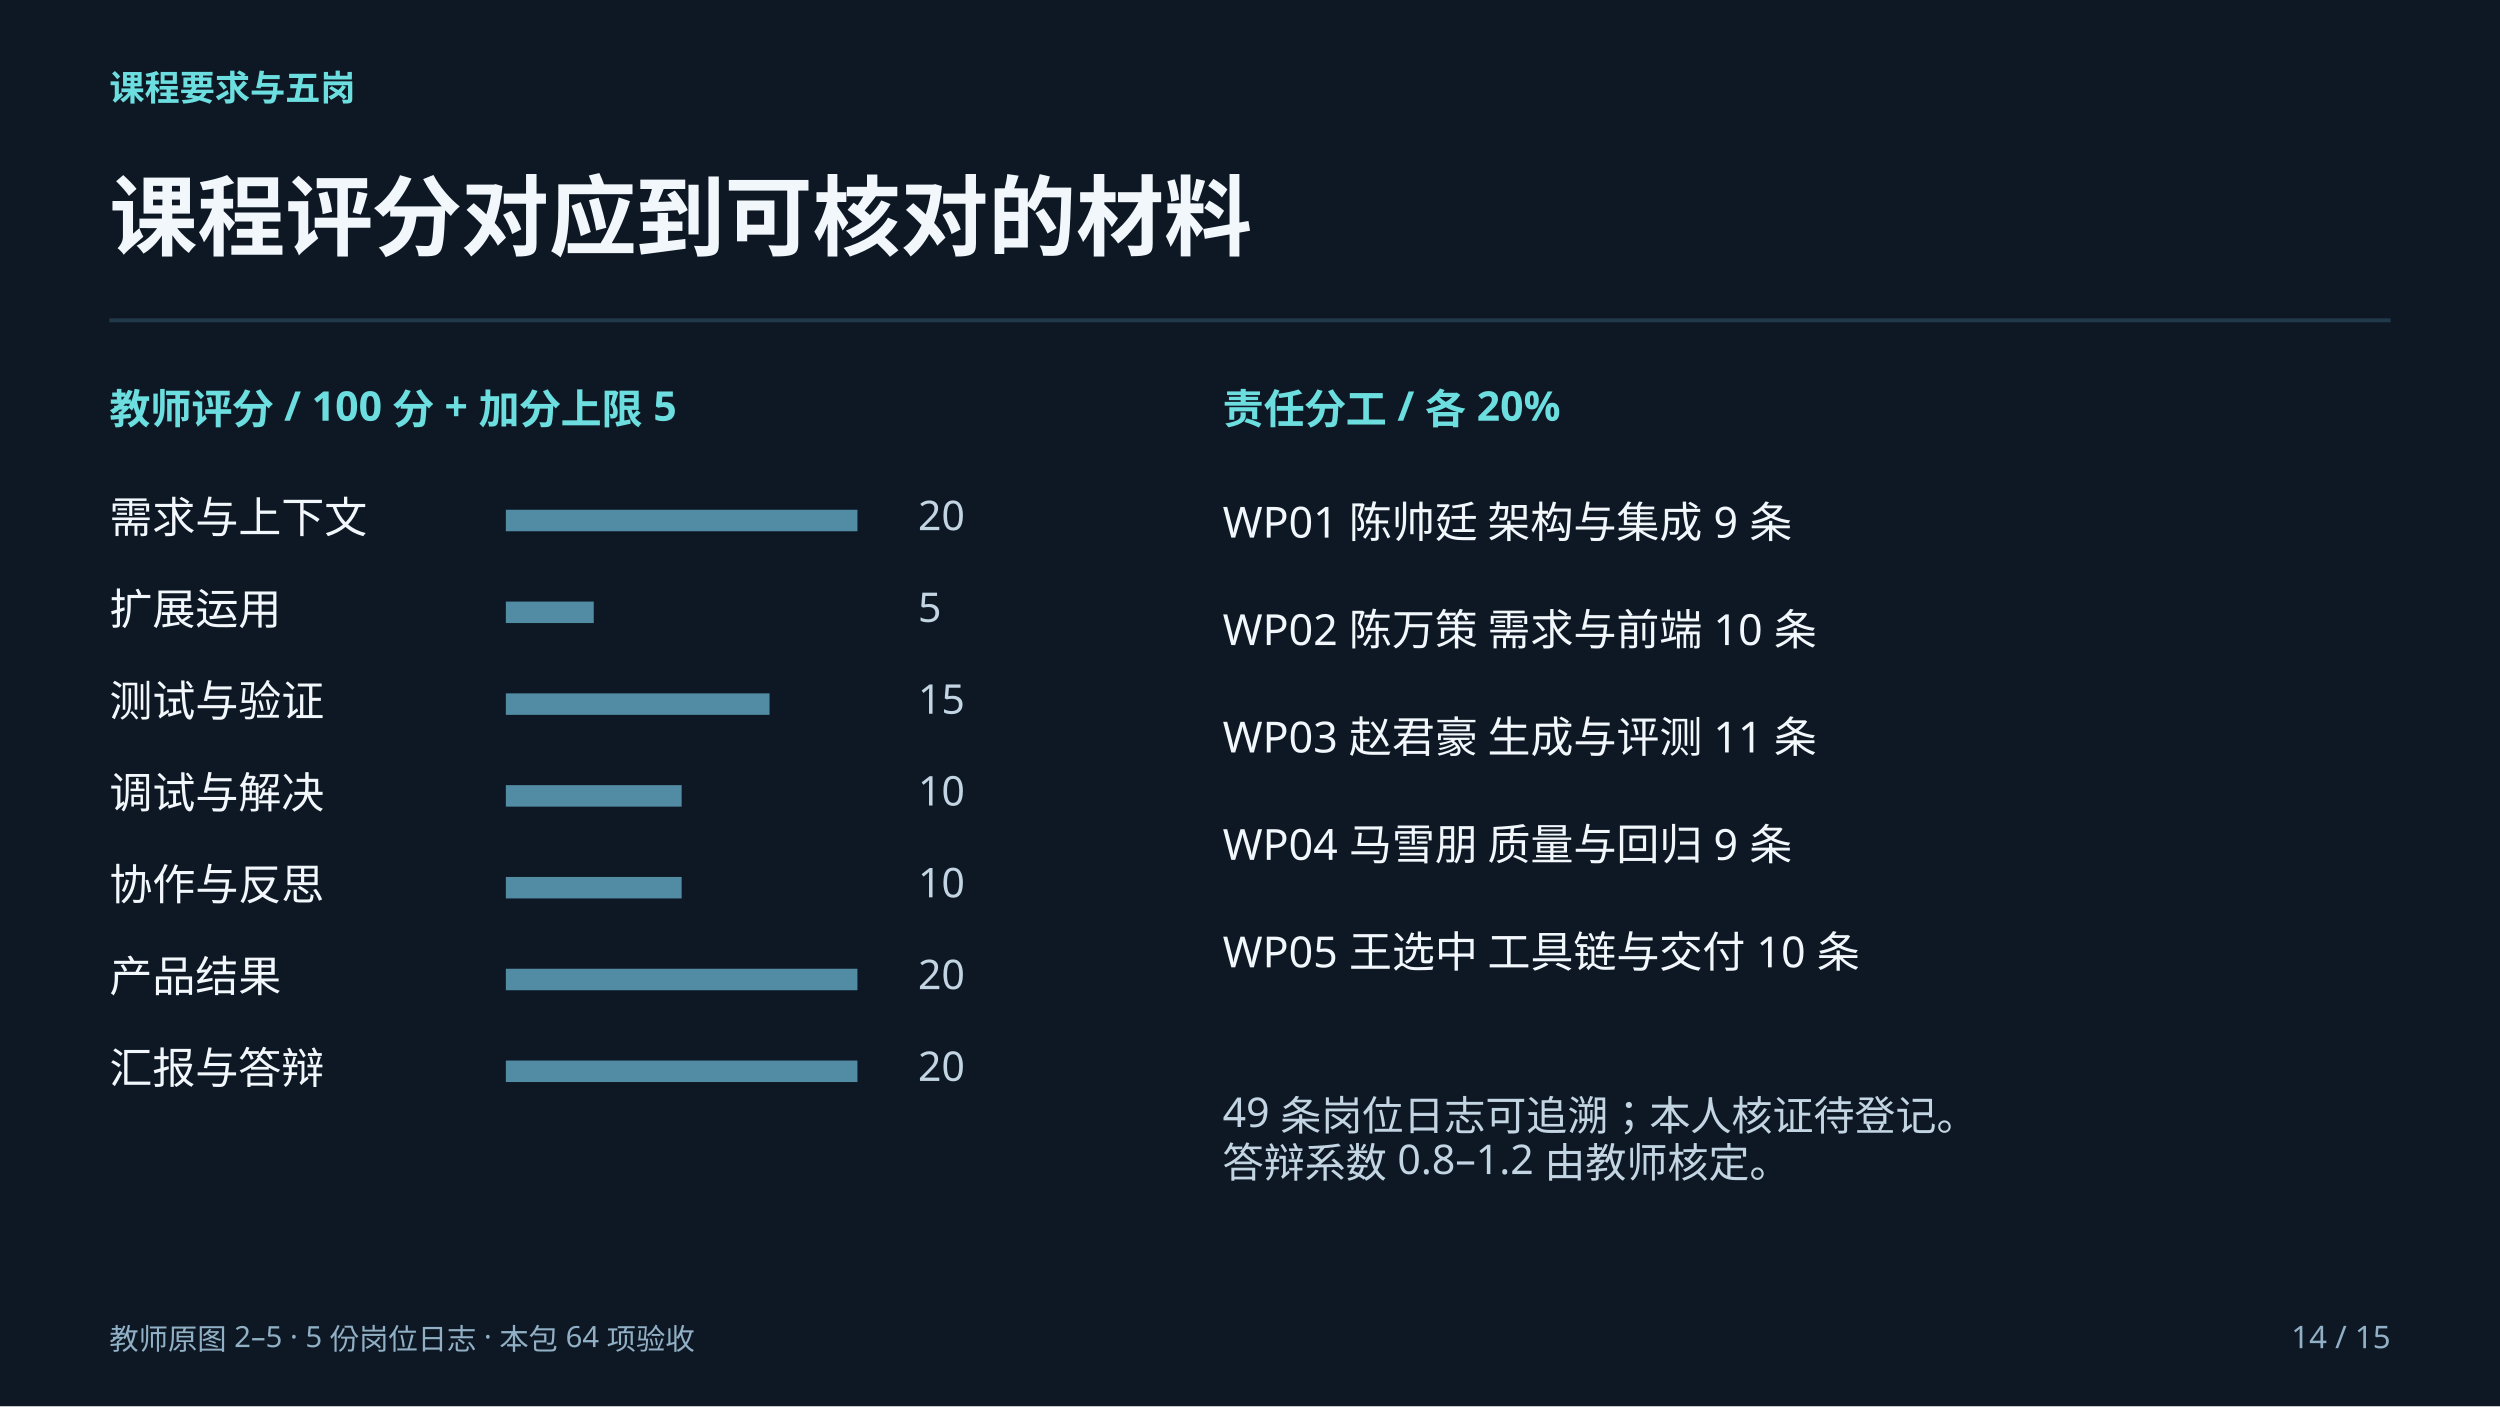
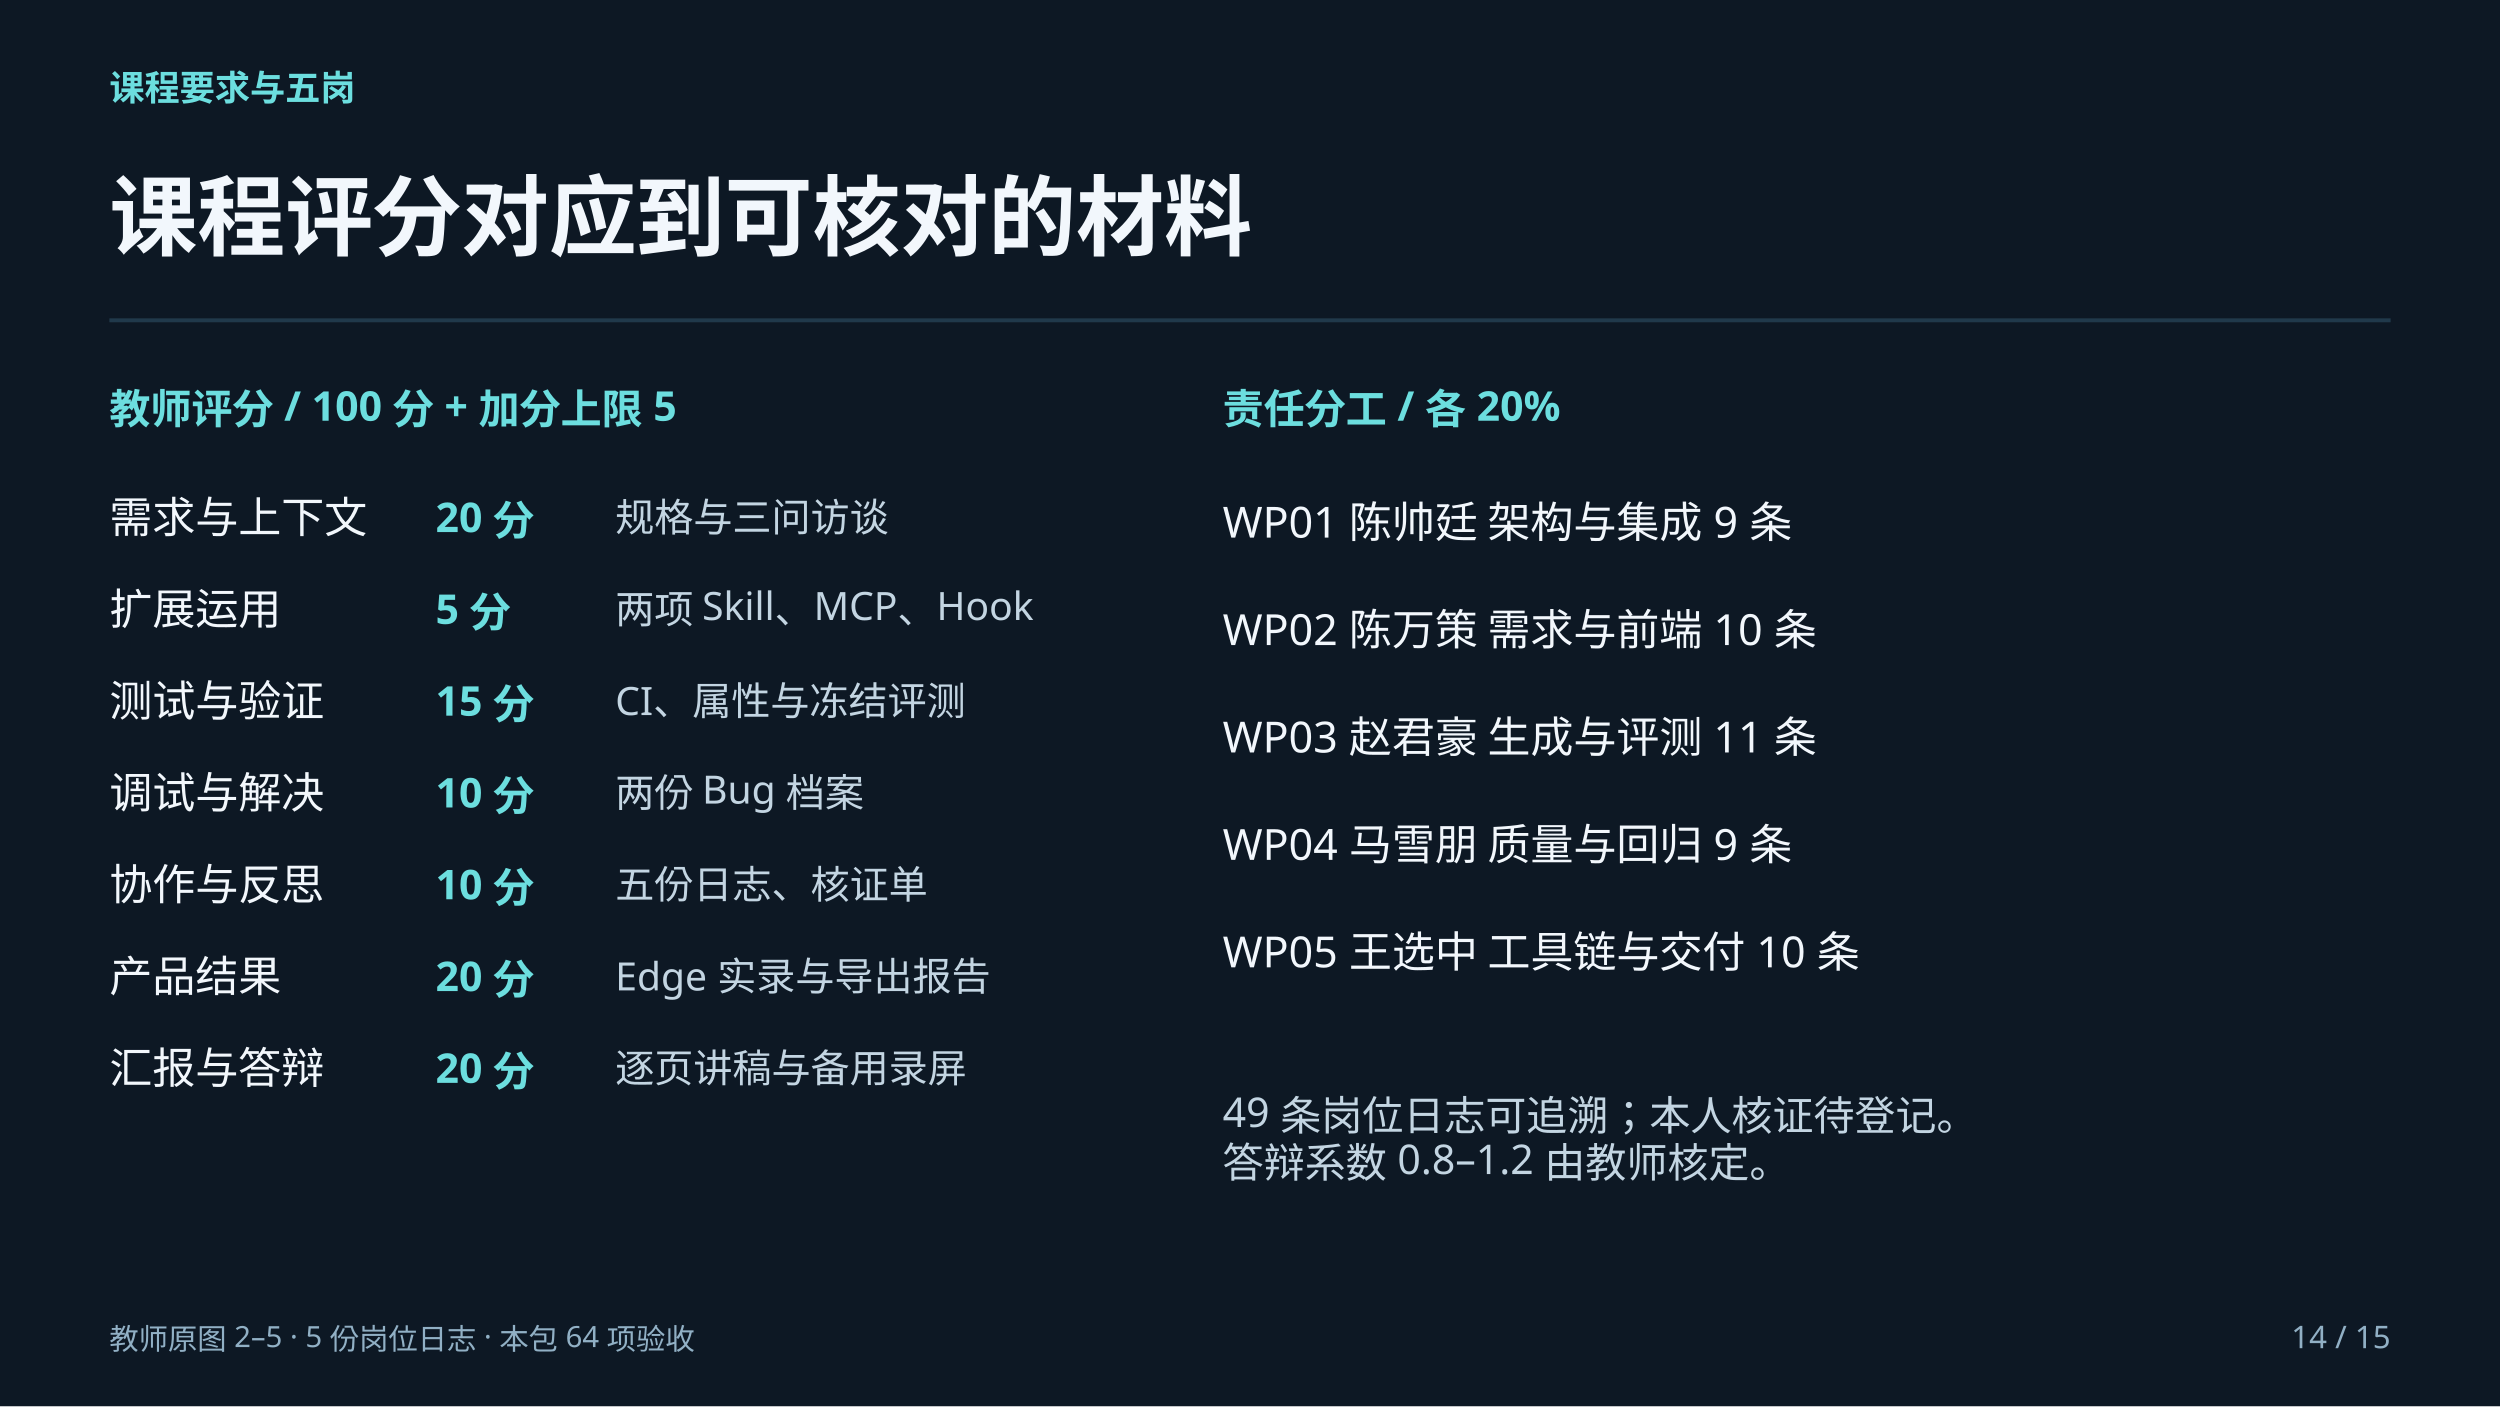
<svg xmlns="http://www.w3.org/2000/svg" viewBox="0 0 1280 720" width="1280" height="720">
  <rect width="1280" height="720" fill="#0D1824" />
  <text x="56" y="51.44" text-anchor="start" font-size="18" fill="#6CDEDF" font-weight="700" font-family="Microsoft YaHei,sans-serif">课程要求与五岗</text>
  <text x="56" y="127.35" text-anchor="start" font-size="45" fill="#F2F7FC" font-weight="700" font-family="Microsoft YaHei,sans-serif">课程评分对应到可核对的材料</text>
  <rect x="56" y="163" width="1168" height="2" fill="#20394B" />
  <text x="56" y="690.95" text-anchor="start" font-size="15" fill="#91B0C5" font-weight="400" font-family="Microsoft YaHei,sans-serif">教师原图 2–5 · 5 份岗位日志 · 本包 64 项验收</text>
  <text x="1224" y="690.28" text-anchor="end" font-size="16" fill="#91B0C5" font-weight="400" font-family="Microsoft YaHei,sans-serif">14 / 15</text>
  <text x="56" y="216.93" text-anchor="start" font-size="21" fill="#6CDEDF" font-weight="700" font-family="Microsoft YaHei,sans-serif">教师评分   /   100 分 + 加分上限 5</text>
  <text x="56" y="272.76" text-anchor="start" font-size="22" fill="#F2F7FC" font-weight="400" font-family="Microsoft YaHei,sans-serif">需求与上下文</text>
-   <rect x="259" y="261" width="180" height="11" fill="#528CA4" />
-   <text x="470" y="271.43" text-anchor="start" font-size="21" fill="#C3D5E2" font-weight="400" font-family="Microsoft YaHei,sans-serif">20</text>
+   <text x="223" y="272.43" text-anchor="start" font-size="21" fill="#6CDEDF" font-weight="700" font-family="Microsoft YaHei,sans-serif">20 分</text>
+   <text x="315" y="272.1" text-anchor="start" font-size="20" fill="#C3D5E2" font-weight="400" font-family="Microsoft YaHei,sans-serif">规格与三问访谈</text>
  <text x="56" y="319.76" text-anchor="start" font-size="22" fill="#F2F7FC" font-weight="400" font-family="Microsoft YaHei,sans-serif">扩展运用</text>
-   <rect x="259" y="308" width="45" height="11" fill="#528CA4" />
-   <text x="470" y="318.43" text-anchor="start" font-size="21" fill="#C3D5E2" font-weight="400" font-family="Microsoft YaHei,sans-serif">5</text>
+   <text x="223" y="319.43" text-anchor="start" font-size="21" fill="#6CDEDF" font-weight="700" font-family="Microsoft YaHei,sans-serif">5 分</text>
+   <text x="315" y="319.1" text-anchor="start" font-size="20" fill="#C3D5E2" font-weight="400" font-family="Microsoft YaHei,sans-serif">两项 Skill、MCP、Hook</text>
  <text x="56" y="366.76" text-anchor="start" font-size="22" fill="#F2F7FC" font-weight="400" font-family="Microsoft YaHei,sans-serif">测试与验证</text>
-   <rect x="259" y="355" width="135" height="11" fill="#528CA4" />
-   <text x="470" y="365.43" text-anchor="start" font-size="21" fill="#C3D5E2" font-weight="400" font-family="Microsoft YaHei,sans-serif">15</text>
+   <text x="223" y="366.43" text-anchor="start" font-size="21" fill="#6CDEDF" font-weight="700" font-family="Microsoft YaHei,sans-serif">15 分</text>
+   <text x="315" y="366.1" text-anchor="start" font-size="20" fill="#C3D5E2" font-weight="400" font-family="Microsoft YaHei,sans-serif">CI、属性与冻结评测</text>
  <text x="56" y="413.76" text-anchor="start" font-size="22" fill="#F2F7FC" font-weight="400" font-family="Microsoft YaHei,sans-serif">调试与解决</text>
-   <rect x="259" y="402" width="90" height="11" fill="#528CA4" />
-   <text x="470" y="412.43" text-anchor="start" font-size="21" fill="#C3D5E2" font-weight="400" font-family="Microsoft YaHei,sans-serif">10</text>
+   <text x="223" y="413.43" text-anchor="start" font-size="21" fill="#6CDEDF" font-weight="700" font-family="Microsoft YaHei,sans-serif">10 分</text>
+   <text x="315" y="413.1" text-anchor="start" font-size="20" fill="#C3D5E2" font-weight="400" font-family="Microsoft YaHei,sans-serif">两份 Bug 档案</text>
  <text x="56" y="460.76" text-anchor="start" font-size="22" fill="#F2F7FC" font-weight="400" font-family="Microsoft YaHei,sans-serif">协作与反思</text>
-   <rect x="259" y="449" width="90" height="11" fill="#528CA4" />
-   <text x="470" y="459.43" text-anchor="start" font-size="21" fill="#C3D5E2" font-weight="400" font-family="Microsoft YaHei,sans-serif">10</text>
+   <text x="223" y="460.43" text-anchor="start" font-size="21" fill="#6CDEDF" font-weight="700" font-family="Microsoft YaHei,sans-serif">10 分</text>
+   <text x="315" y="460.1" text-anchor="start" font-size="20" fill="#C3D5E2" font-weight="400" font-family="Microsoft YaHei,sans-serif">五份日志、核证单</text>
  <text x="56" y="507.76" text-anchor="start" font-size="22" fill="#F2F7FC" font-weight="400" font-family="Microsoft YaHei,sans-serif">产品结果</text>
-   <rect x="259" y="496" width="180" height="11" fill="#528CA4" />
-   <text x="470" y="506.43" text-anchor="start" font-size="21" fill="#C3D5E2" font-weight="400" font-family="Microsoft YaHei,sans-serif">20</text>
+   <text x="223" y="507.43" text-anchor="start" font-size="21" fill="#6CDEDF" font-weight="700" font-family="Microsoft YaHei,sans-serif">20 分</text>
+   <text x="315" y="507.1" text-anchor="start" font-size="20" fill="#C3D5E2" font-weight="400" font-family="Microsoft YaHei,sans-serif">Edge 实录与导出报告</text>
  <text x="56" y="554.76" text-anchor="start" font-size="22" fill="#F2F7FC" font-weight="400" font-family="Microsoft YaHei,sans-serif">汇报与答辩</text>
-   <rect x="259" y="543" width="180" height="11" fill="#528CA4" />
-   <text x="470" y="553.43" text-anchor="start" font-size="21" fill="#C3D5E2" font-weight="400" font-family="Microsoft YaHei,sans-serif">20</text>
+   <text x="223" y="554.43" text-anchor="start" font-size="21" fill="#6CDEDF" font-weight="700" font-family="Microsoft YaHei,sans-serif">20 分</text>
+   <text x="315" y="554.1" text-anchor="start" font-size="20" fill="#C3D5E2" font-weight="400" font-family="Microsoft YaHei,sans-serif">逐页讲稿与备用录屏</text>
  <text x="626" y="216.93" text-anchor="start" font-size="21" fill="#6CDEDF" font-weight="700" font-family="Microsoft YaHei,sans-serif">责任分工   /   各 20%</text>
  <text x="626" y="275.26" text-anchor="start" font-size="22" fill="#F2F7FC" font-weight="400" font-family="Microsoft YaHei,sans-serif">WP01   陈帅廷     架构与集成     9 条</text>
  <text x="626" y="330.26" text-anchor="start" font-size="22" fill="#F2F7FC" font-weight="400" font-family="Microsoft YaHei,sans-serif">WP02   陈万策     需求与前端     10 条</text>
  <text x="626" y="385.26" text-anchor="start" font-size="22" fill="#F2F7FC" font-weight="400" font-family="Microsoft YaHei,sans-serif">WP03   赵君豪     生成与评测     11 条</text>
  <text x="626" y="440.26" text-anchor="start" font-size="22" fill="#F2F7FC" font-weight="400" font-family="Microsoft YaHei,sans-serif">WP04   马雪朋     质量与回归     9 条</text>
  <text x="626" y="495.26" text-anchor="start" font-size="22" fill="#F2F7FC" font-weight="400" font-family="Microsoft YaHei,sans-serif">WP05   王选中     工具链与交付     10 条</text>
  <text x="626" y="577.015" text-anchor="start" font-size="21" fill="#C3D5E2" font-weight="400" font-family="Microsoft YaHei,sans-serif">49 条岗位日志可追溯；本人核证待登记。</text>
  <text x="626" y="602.845" text-anchor="start" font-size="21" fill="#C3D5E2" font-weight="400" font-family="Microsoft YaHei,sans-serif">答辩系数 0.8–1.2 由教师核定。</text>
</svg>
